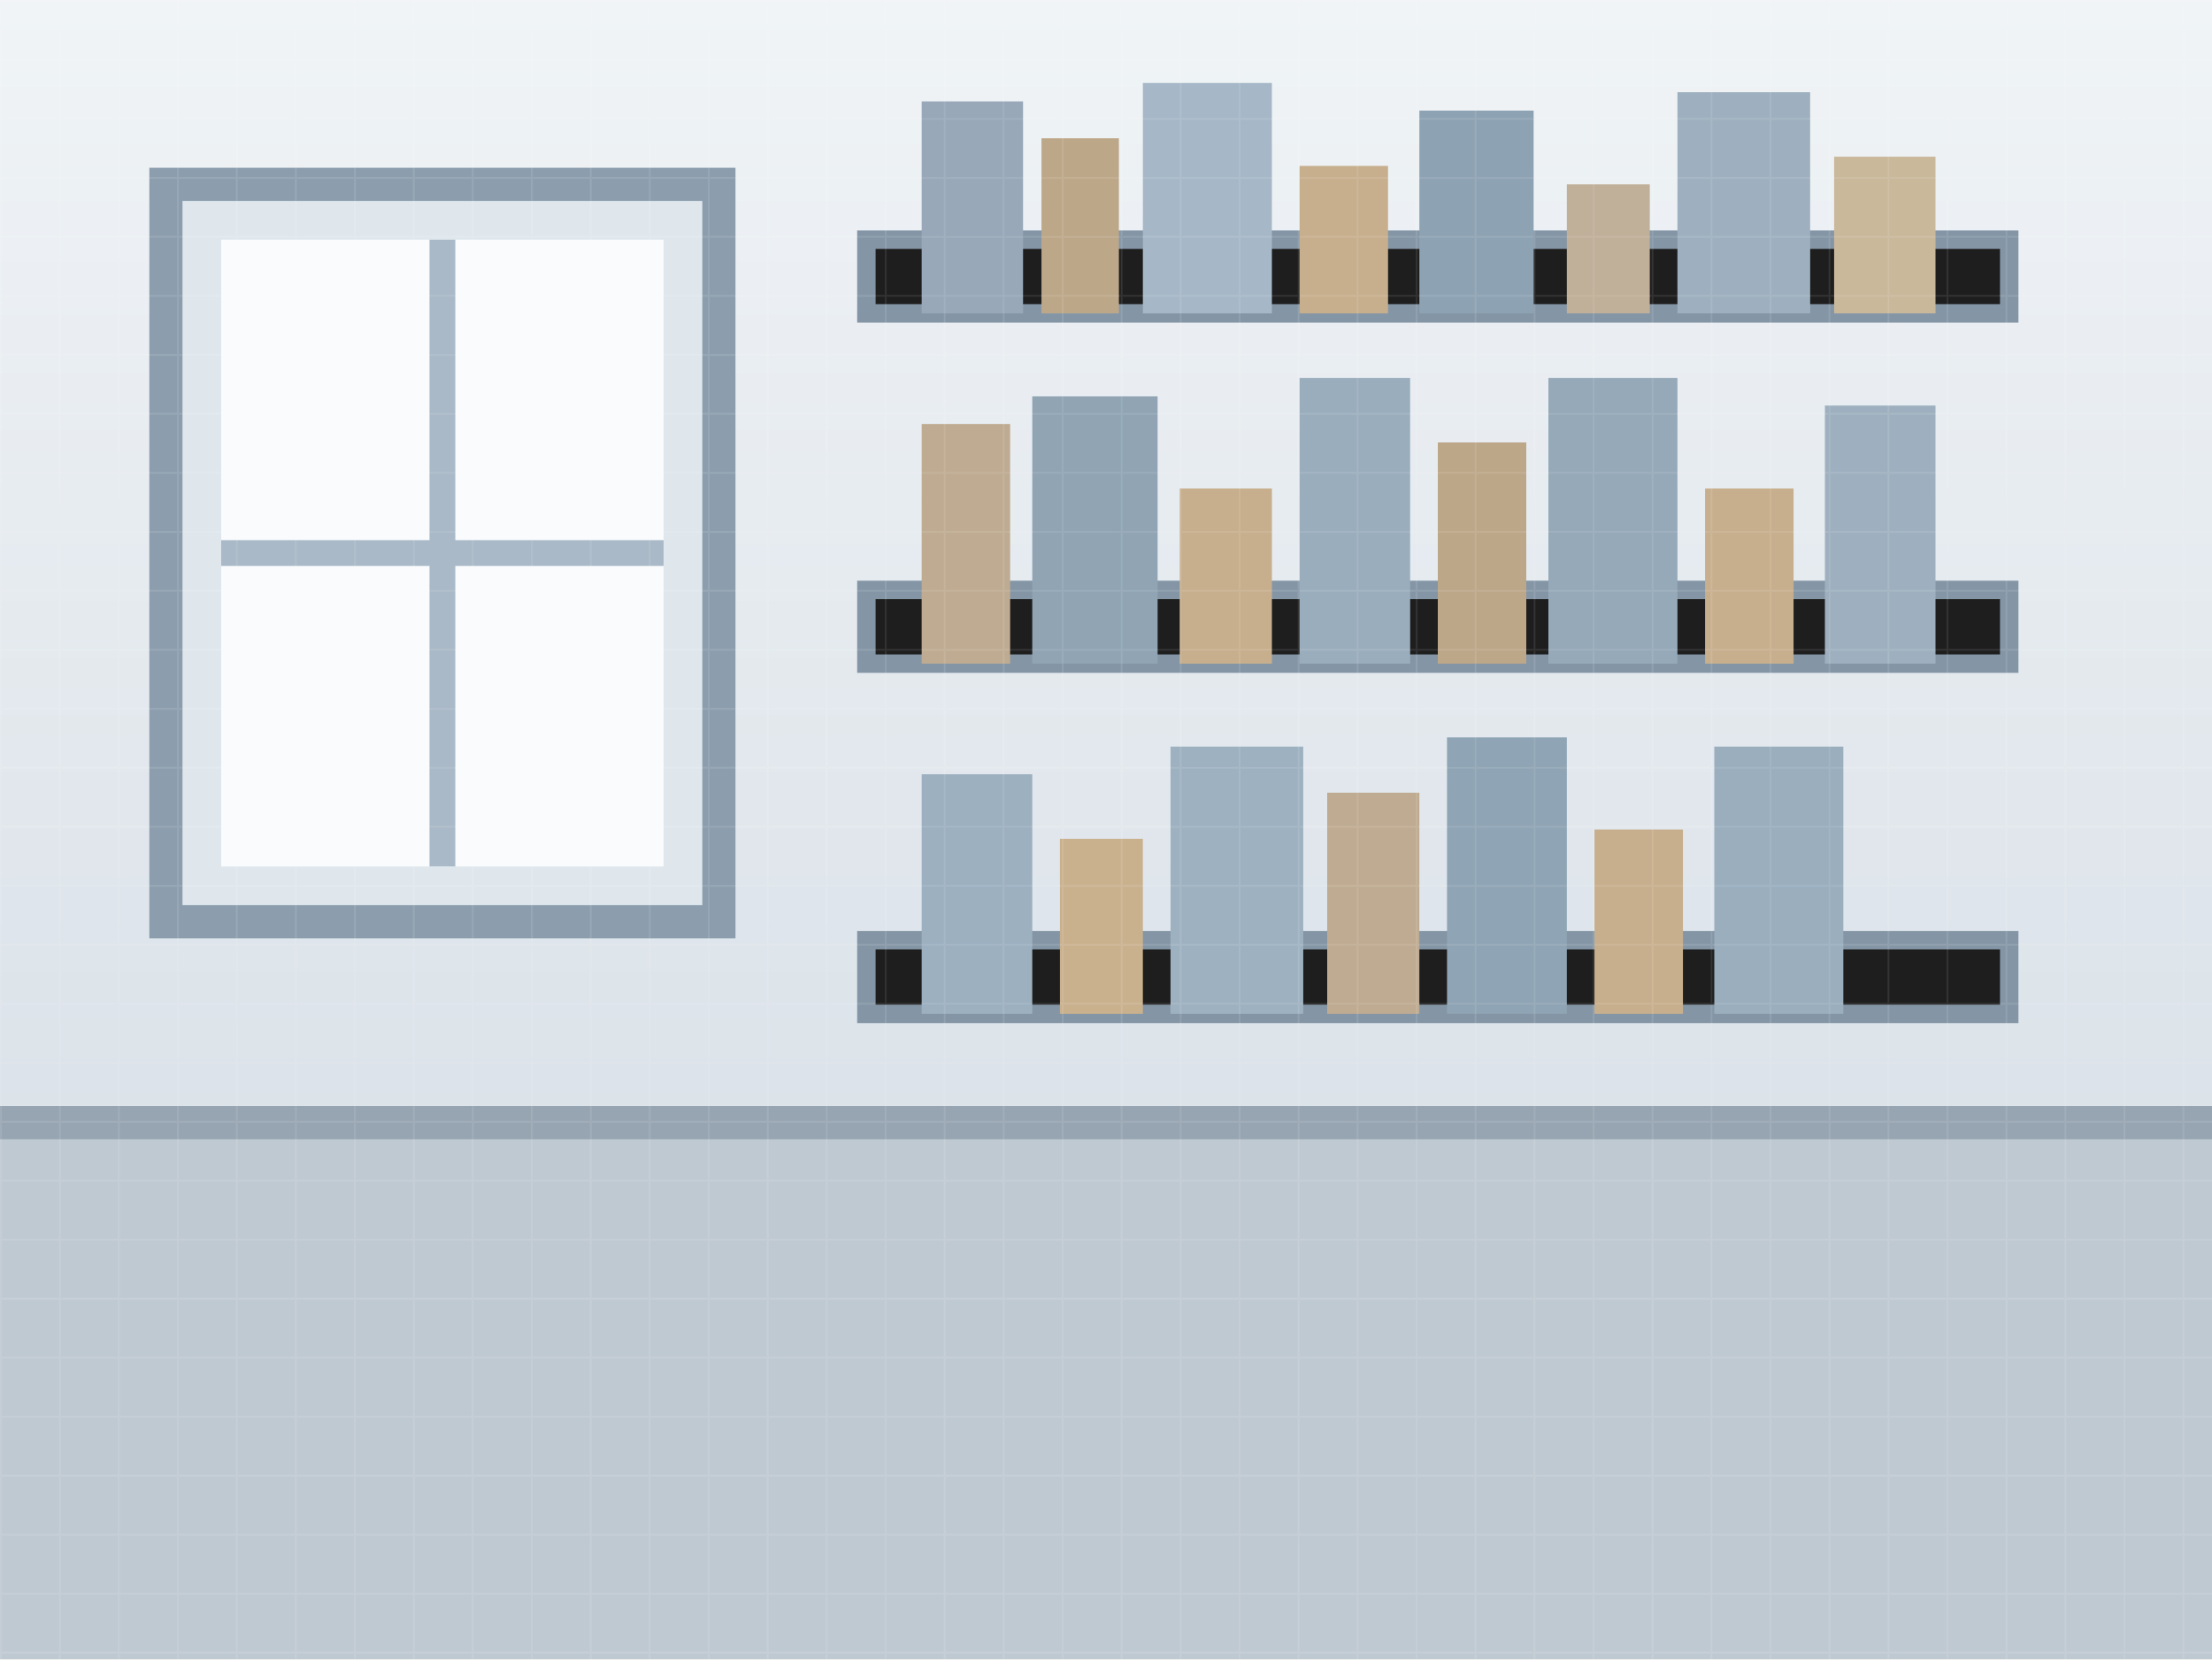
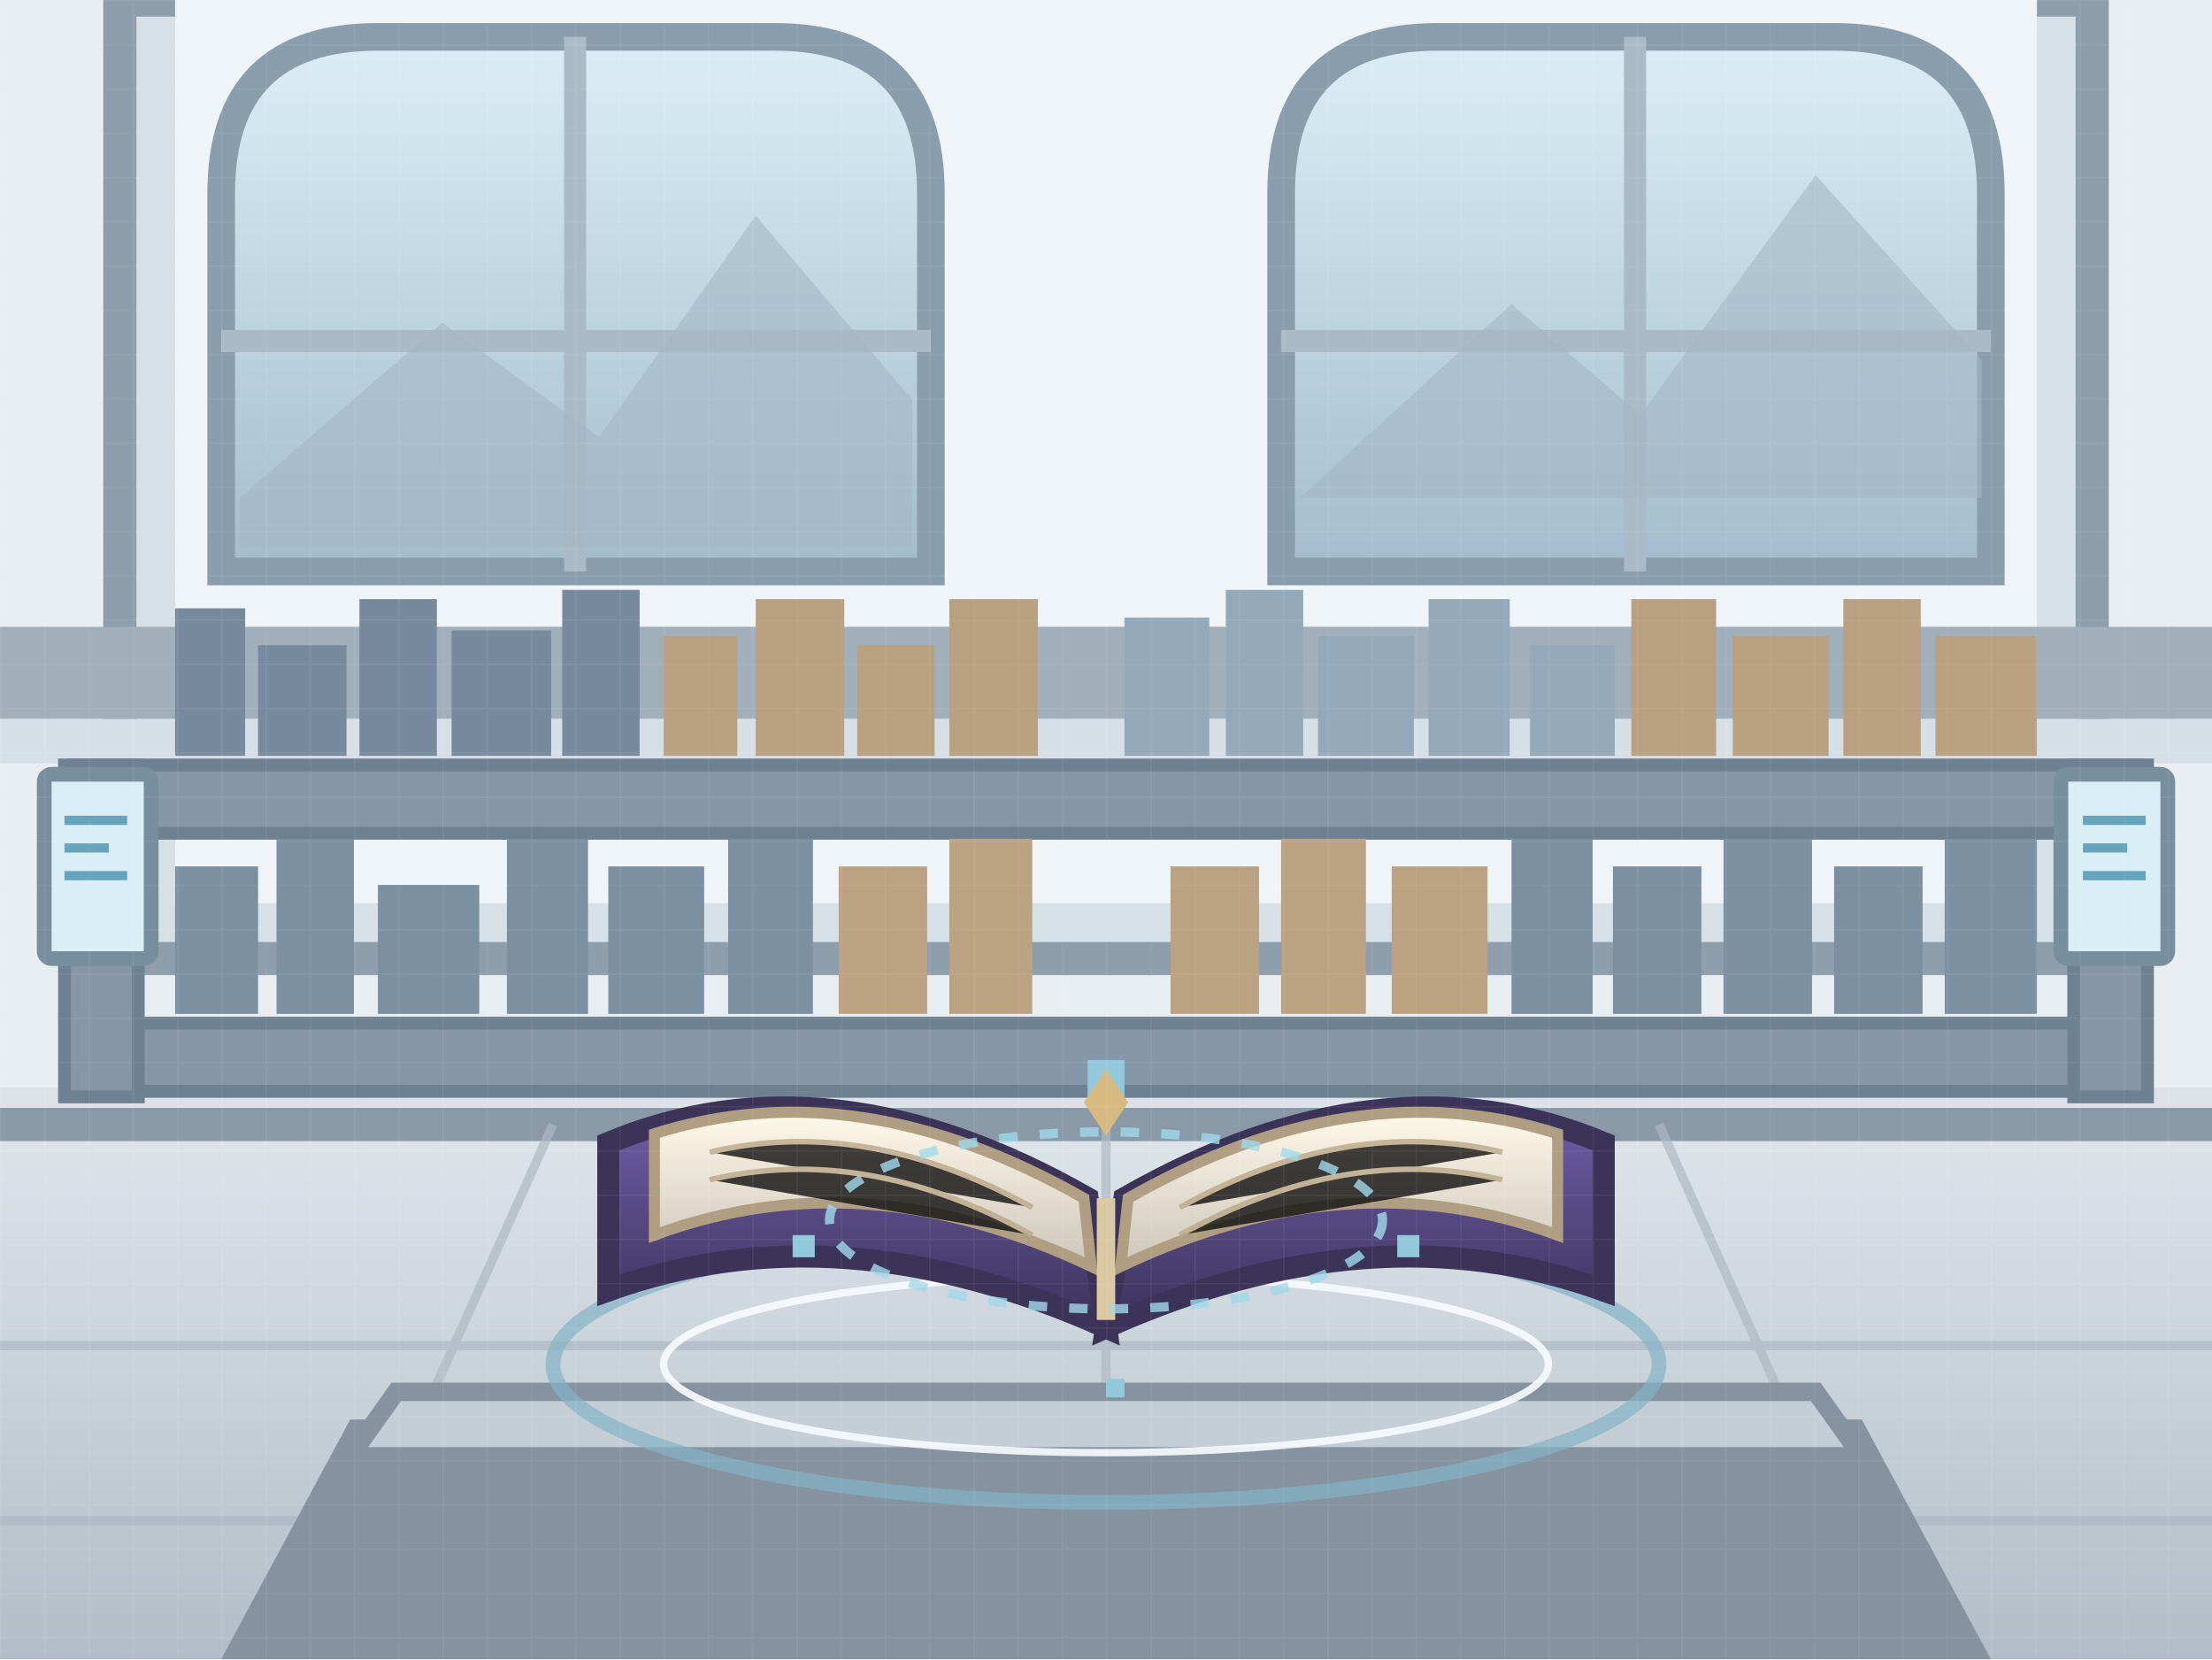
<svg xmlns="http://www.w3.org/2000/svg" viewBox="0 0 1200 900" preserveAspectRatio="xMidYMid slice">
  <defs>
-     <pattern id="grid" width="32" height="32" patternUnits="userSpaceOnUse">
-       <path d="M32 0H0V32" fill="none" stroke="#ffffff" stroke-opacity=".32" stroke-width="2" />
+     <linearGradient id="wall" x2="0" y2="1">
+       <stop stop-color="#f7f9fb" />
+       <stop offset="1" stop-color="#cbd3dc" />
+     </linearGradient>
+     <linearGradient id="floor" x2="0" y2="1">
+       <stop stop-color="#dce2e8" />
+       <stop offset="1" stop-color="#aeb9c4" />
+     </linearGradient>
+     <linearGradient id="book" x2="0" y2="1">
+       <stop stop-color="#6653a5" />
+       <stop offset="1" stop-color="#30264f" />
+     </linearGradient>
+     <linearGradient id="pages" x2="0" y2="1">
+       <stop stop-color="#fff8e8" />
+       <stop offset="1" stop-color="#c9c2b4" />
+     </linearGradient>
+     <linearGradient id="glass" x2="0" y2="1">
+       <stop stop-color="#d9edf6" />
+       <stop offset="1" stop-color="#9db8ca" />
+     </linearGradient>
+     <pattern id="pixelgrid" width="24" height="24" patternUnits="userSpaceOnUse">
+       <path d="M24 0H0V24" fill="none" stroke="#fff" stroke-opacity=".22" stroke-width="1.5" />
    </pattern>
-     <linearGradient id="wall" x2="0" y2="1">
-       <stop stop-color="#eef2f5" />
-       <stop offset="1" stop-color="#cbd5df" />
-     </linearGradient>
  </defs>
  <rect width="1200" height="900" fill="url(#wall)" />
-   <rect y="610" width="1200" height="290" fill="#b7c2cc" />
-   <rect y="600" width="1200" height="18" fill="#8999a8" />
-   <rect x="90" y="100" width="300" height="400" fill="#dbe4eb" stroke="#7d91a3" stroke-width="18" />
-   <rect x="120" y="130" width="240" height="340" fill="#f8fbfd" />
-   <path d="M240 130V470M120 300H360" stroke="#9eb0bf" stroke-width="14" />
-   <g stroke="#74889a" stroke-width="10">
-     <path d="M470 130H1090V170H470zM470 320H1090V360H470zM470 510H1090V550H470z" />
+   <path d="M0 0H1200V590H0Z" fill="#e8edf1" />
+   <path d="M65 0H1135V520H65Z" fill="#d4dde5" stroke="#8798a7" stroke-width="18" />
+   <path d="M95 0H1105V490H95Z" fill="#edf3f7" />
+   <path d="M120 310V105Q120 20 205 20H420Q505 20 505 105V310Z" fill="url(#glass)" stroke="#8297a8" stroke-width="15" />
+   <path d="M695 310V105Q695 20 780 20H995Q1080 20 1080 105V310Z" fill="url(#glass)" stroke="#8297a8" stroke-width="15" />
+   <g stroke="#a5b6c3" stroke-width="12">
+     <path d="M312 20V310M120 185H505M887 20V310M695 185H1080" />
+   </g>
+   <g fill="#9db2c2" opacity=".6">
+     <path d="M130 270l110-95 85 62 85-120 85 100v80H130z" />
+     <path d="M705 270l115-105 70 60 95-130 90 100v75H705z" />
+   </g>
+   <path d="M0 340H1200V390H0Z" fill="#9baab7" />
+   <path d="M0 390H1200V414H0Z" fill="#d5dde4" />
+   <g fill="#7d91a4" stroke="#65798b" stroke-width="7">
+     <path d="M40 415H1160V452H40Z" />
+     <path d="M40 555H1160V592H40Z" />
+     <path d="M35 415V595H75V415ZM1125 415V595H1165V415Z" />
  </g>
  <g>
-     <path fill="#8a9caf" d="M500 170h55v-115h-55z" />
-     <path fill="#b49b79" d="M565 170h42V75h-42z" />
-     <path fill="#9aaec0" d="M620 170h70V45h-70z" />
-     <path fill="#c0a47e" d="M705 170h48V90h-48z" />
-     <path fill="#7e96a9" d="M770 170h62V60h-62z" />
-     <path fill="#b8a48b" d="M850 170h45V100h-45z" />
-     <path fill="#91a5b6" d="M910 170h72V50h-72z" />
-     <path fill="#c3ae8e" d="M995 170h55V85h-55z" />
+     <g fill="#6e8296">
+       <rect x="95" y="330" width="38" height="80" />
+       <rect x="140" y="350" width="48" height="60" />
+       <rect x="195" y="325" width="42" height="85" />
+       <rect x="245" y="342" width="54" height="68" />
+       <rect x="305" y="320" width="42" height="90" />
+     </g>
+     <g fill="#b49a78">
+       <rect x="360" y="345" width="40" height="65" />
+       <rect x="410" y="325" width="48" height="85" />
+       <rect x="465" y="350" width="42" height="60" />
+       <rect x="515" y="325" width="48" height="85" />
+     </g>
+     <g fill="#8ca4b6">
+       <rect x="610" y="335" width="46" height="75" />
+       <rect x="665" y="320" width="42" height="90" />
+       <rect x="715" y="345" width="52" height="65" />
+       <rect x="775" y="325" width="44" height="85" />
+       <rect x="830" y="350" width="46" height="60" />
+     </g>
+     <g fill="#b49a78">
+       <rect x="885" y="325" width="46" height="85" />
+       <rect x="940" y="345" width="52" height="65" />
+       <rect x="1000" y="325" width="42" height="85" />
+       <rect x="1050" y="345" width="55" height="65" />
+     </g>
+     <g fill="#73899b">
+       <rect x="95" y="470" width="45" height="80" />
+       <rect x="150" y="455" width="42" height="95" />
+       <rect x="205" y="480" width="55" height="70" />
+       <rect x="275" y="455" width="44" height="95" />
+       <rect x="330" y="470" width="52" height="80" />
+       <rect x="395" y="455" width="46" height="95" />
+     </g>
+     <g fill="#b79c7a">
+       <rect x="455" y="470" width="48" height="80" />
+       <rect x="515" y="455" width="45" height="95" />
+       <rect x="635" y="470" width="48" height="80" />
+       <rect x="695" y="455" width="46" height="95" />
+       <rect x="755" y="470" width="52" height="80" />
+     </g>
+     <g fill="#73899b">
+       <rect x="820" y="455" width="44" height="95" />
+       <rect x="875" y="470" width="48" height="80" />
+       <rect x="935" y="455" width="48" height="95" />
+       <rect x="995" y="470" width="48" height="80" />
+       <rect x="1055" y="455" width="50" height="95" />
+     </g>
  </g>
-   <g>
-     <path fill="#b6a083" d="M500 360h48v-130h-48z" />
-     <path fill="#8198aa" d="M560 360h68V215h-68z" />
-     <path fill="#c0a47e" d="M640 360h50v-95h-50z" />
-     <path fill="#8da2b4" d="M705 360h60V205h-60z" />
-     <path fill="#b49b79" d="M780 360h48v-120h-48z" />
-     <path fill="#879daf" d="M840 360h70V205h-70z" />
-     <path fill="#c0a47e" d="M925 360h48v-95h-48z" />
-     <path fill="#91a5b6" d="M990 360h60V220h-60z" />
+   <g stroke="#6f8799" stroke-width="8">
+     <rect x="24" y="420" width="58" height="100" rx="4" fill="#d8edf4" />
+     <rect x="1118" y="420" width="58" height="100" rx="4" fill="#d8edf4" />
  </g>
-   <g>
-     <path fill="#8fa5b8" d="M500 550h60v-130h-60z" />
-     <path fill="#c2a77f" d="M575 550h45v-95h-45z" />
-     <path fill="#91a7b8" d="M635 550h72V405h-72z" />
-     <path fill="#b7a083" d="M720 550h50v-120h-50z" />
-     <path fill="#8098aa" d="M785 550h65V400h-65z" />
-     <path fill="#c0a47e" d="M865 550h48v-100h-48z" />
-     <path fill="#8ca3b5" d="M930 550h70V405h-70z" />
+   <g fill="none" stroke="#5c9db8" stroke-width="5">
+     <path d="M35 445h34M35 460h24M35 475h34M1130 445h34M1130 460h24M1130 475h34" />
  </g>
-   <rect width="1200" height="900" fill="url(#grid)" opacity=".28" />
-   <rect x="0" y="0" width="1200" height="900" fill="#ffffff" opacity=".12" />
+   <path d="M0 610H1200V900H0Z" fill="url(#floor)" />
+   <path d="M0 610H1200" stroke="#8293a2" stroke-width="18" />
+   <path d="M0 730H1200M0 825H1200M300 610L170 900M600 610V900M900 610L1030 900" stroke="#a6b3bf" stroke-width="5" opacity=".7" />
+   <path d="M190 770H1010L1080 900H120Z" fill="#7d8c9a" />
+   <path d="M215 755H985L1010 790H190Z" fill="#c1cbd3" stroke="#7d8c9a" stroke-width="10" />
+   <ellipse cx="600" cy="740" rx="300" ry="75" fill="none" stroke="#7caec2" stroke-width="8" opacity=".7" />
+   <ellipse cx="600" cy="740" rx="240" ry="48" fill="none" stroke="#f7fbff" stroke-width="4" opacity=".9" />
+   <path d="M330 620Q450 570 590 650L600 720Q455 655 330 700Z" fill="url(#book)" stroke="#30264f" stroke-width="12" />
+   <path d="M870 620Q750 570 610 650L600 720Q745 655 870 700Z" fill="url(#book)" stroke="#30264f" stroke-width="12" />
+   <path d="M355 615Q465 580 588 650L592 687Q468 628 355 670Z" fill="url(#pages)" stroke="#aa987a" stroke-width="6" />
+   <path d="M845 615Q735 580 612 650L608 687Q732 628 845 670Z" fill="url(#pages)" stroke="#aa987a" stroke-width="6" />
+   <path d="M600 650V716" stroke="#d8c69d" stroke-width="10" />
+   <g stroke="#b4a17f" stroke-width="3" opacity=".8">
+     <path d="M385 625q85-20 175 30M385 640q85-20 175 30M815 625q-85-20-175 30M815 640q-85-20-175 30" />
+   </g>
+   <ellipse cx="600" cy="662" rx="150" ry="48" fill="none" stroke="#9ad7e8" stroke-width="5" stroke-dasharray="10 12" opacity=".8" />
+   <g fill="#8ac5d8">
+     <rect x="590" y="575" width="20" height="20" />
+     <rect x="430" y="670" width="12" height="12" />
+     <rect x="758" y="670" width="12" height="12" />
+     <rect x="600" y="748" width="10" height="10" />
+   </g>
+   <path d="M600 580l12 18-12 18-12-18z" fill="#d4b67a" />
+   <rect width="1200" height="900" fill="url(#pixelgrid)" opacity=".28" />
+   <rect width="1200" height="900" fill="#f7fafc" opacity=".06" />
</svg>
